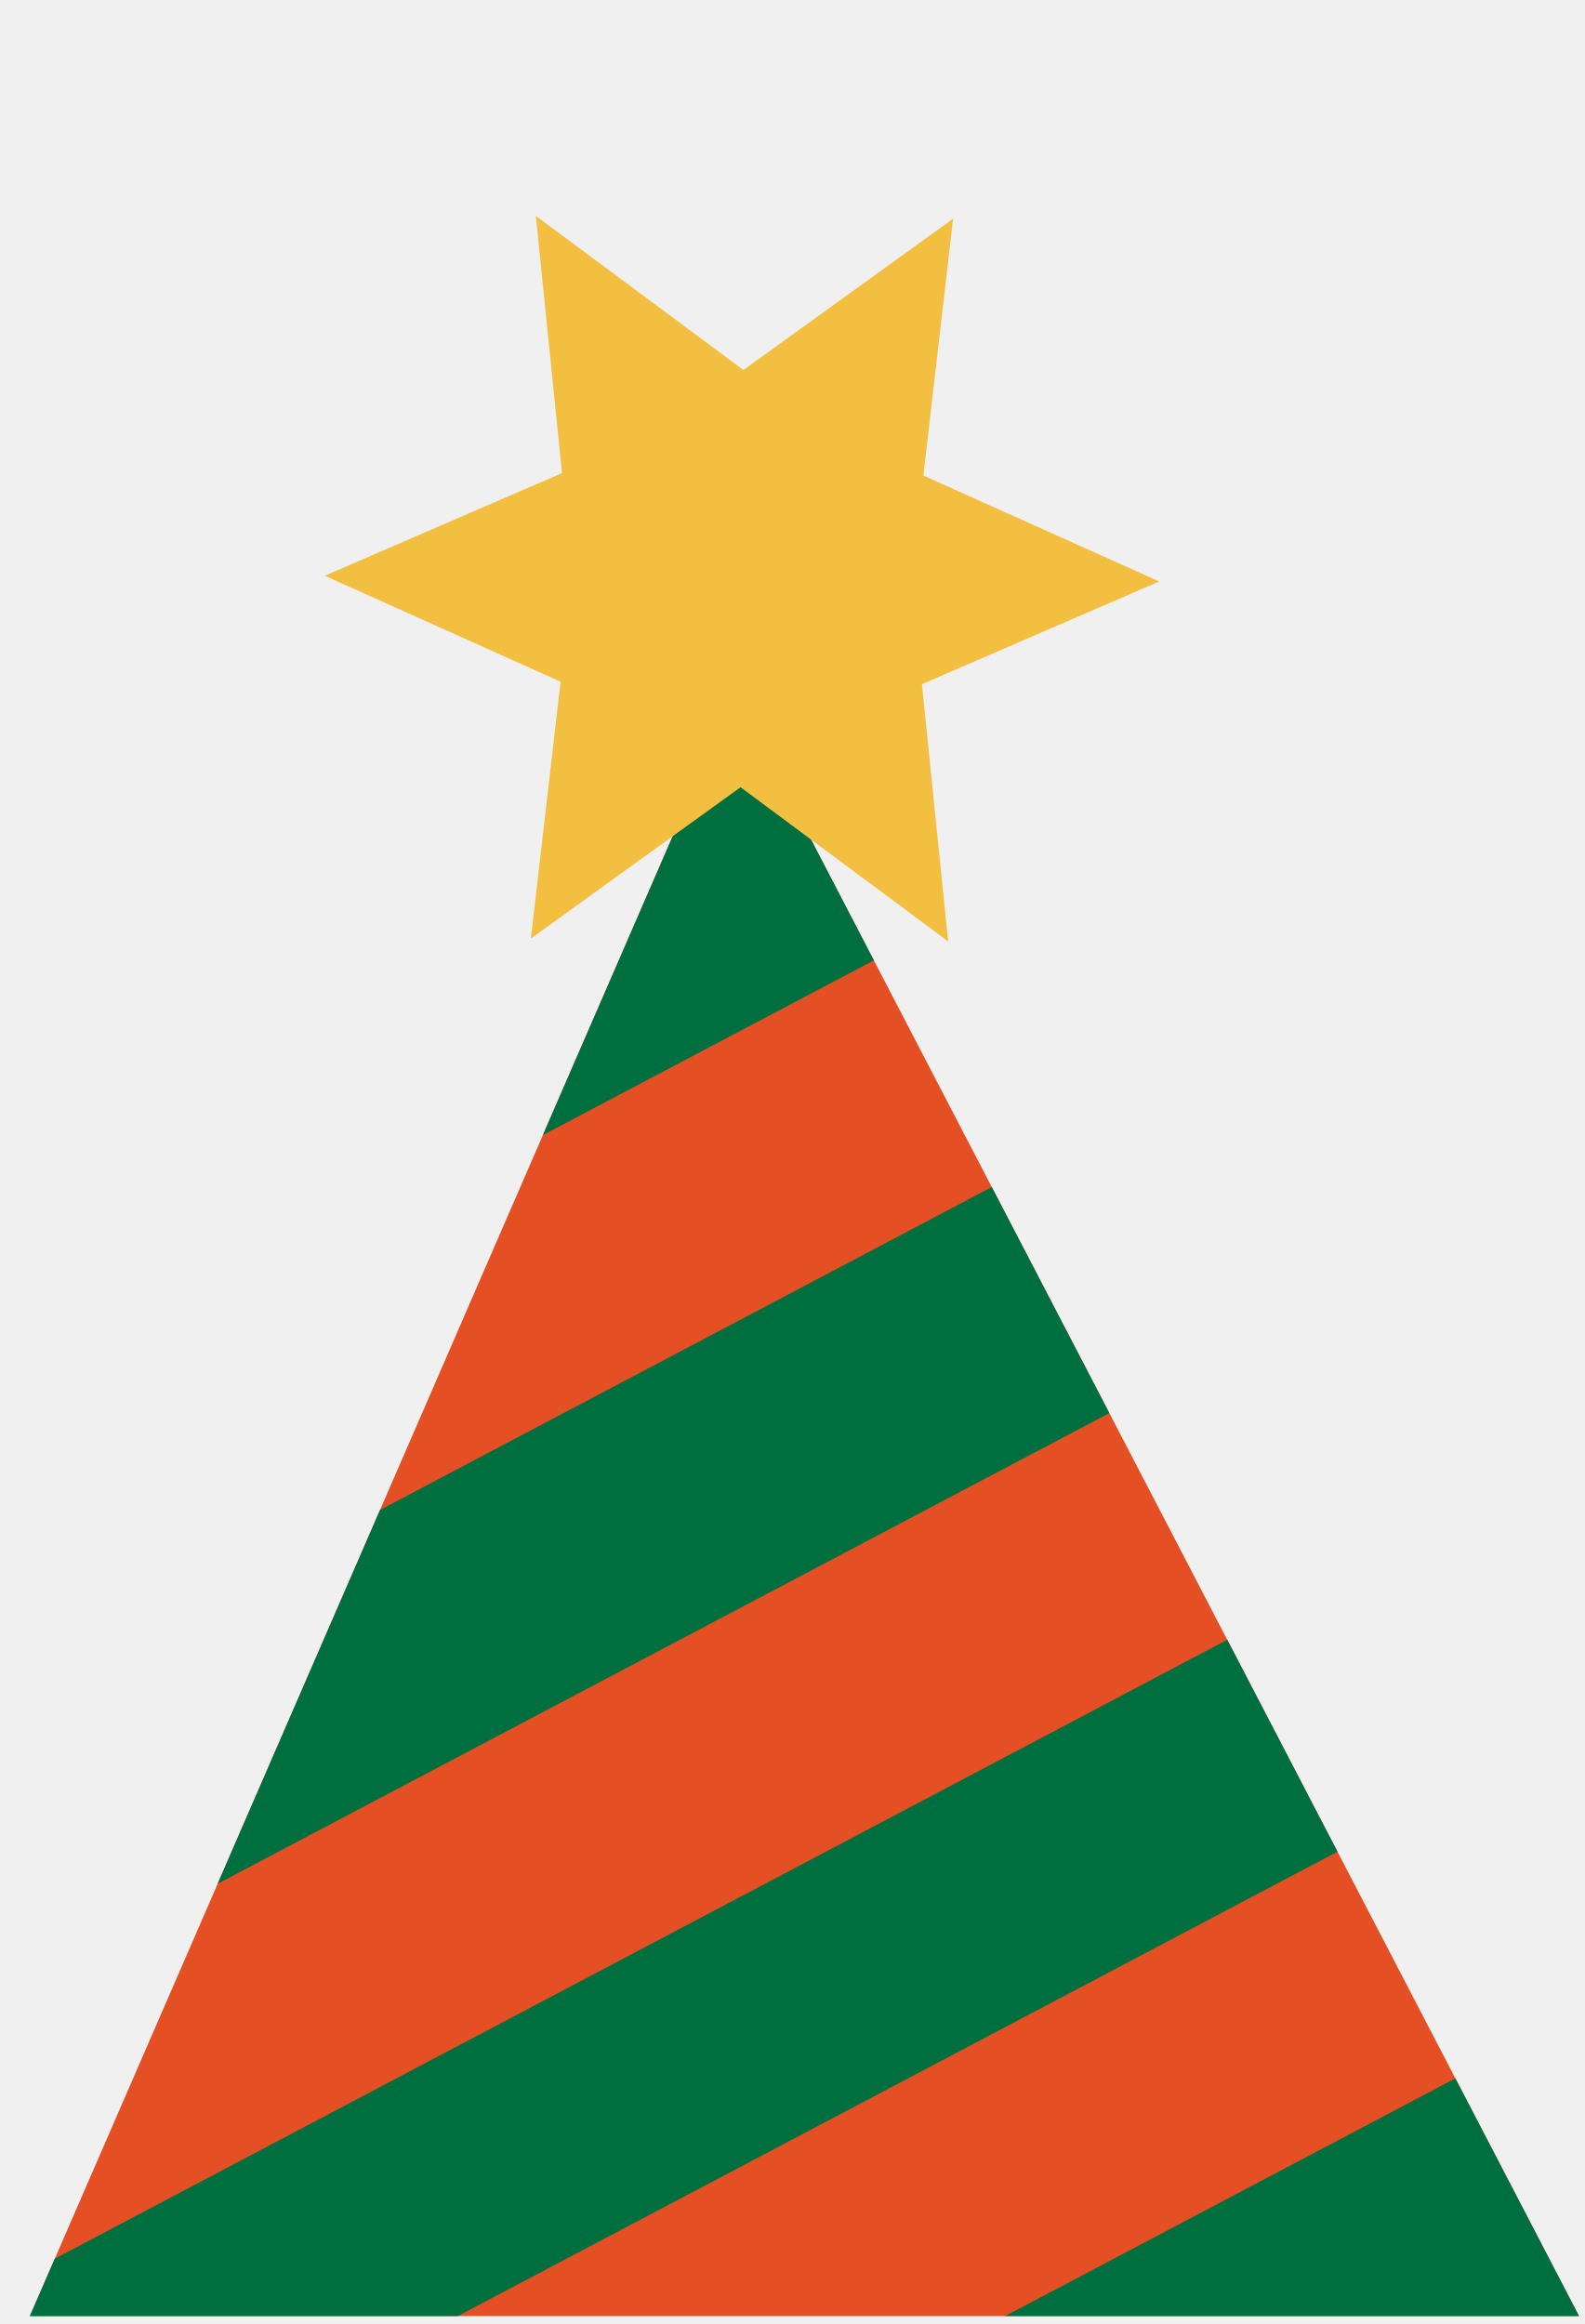
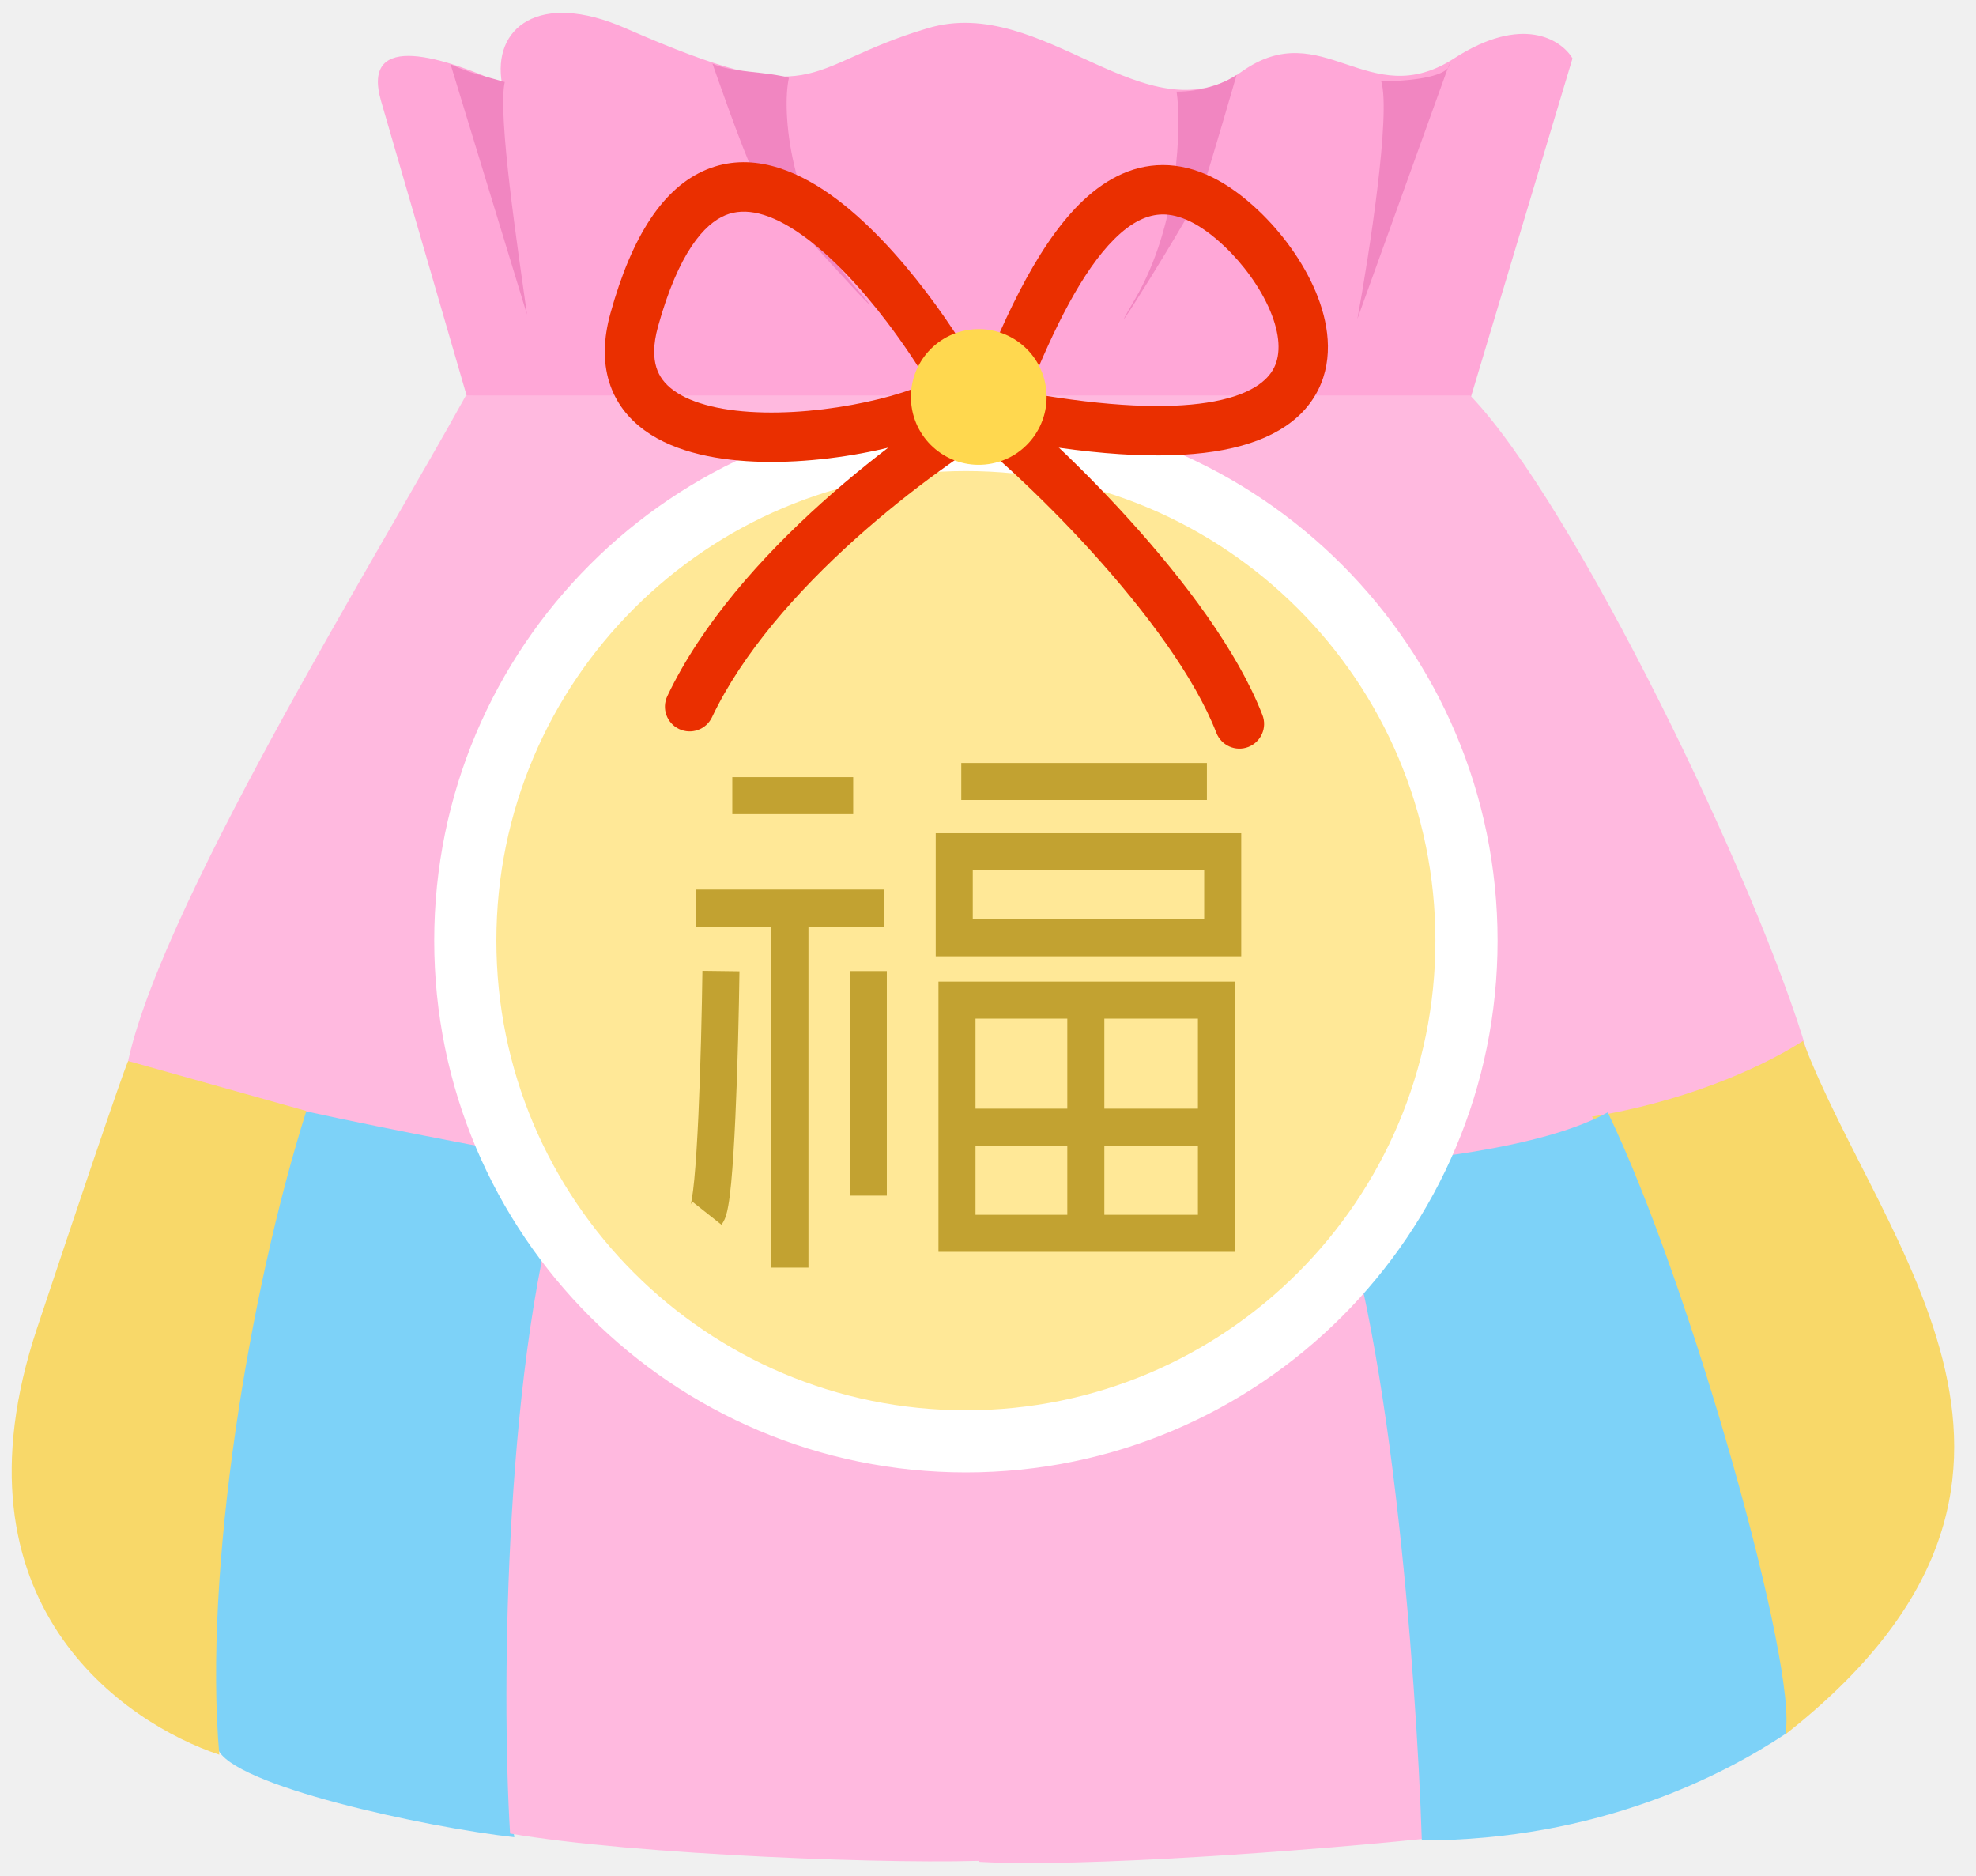
- <svg xmlns="http://www.w3.org/2000/svg" width="45" height="66" viewBox="0 0 45 66" fill="none">
-   <path d="M0.848 65.775L20.869 19.685L44.842 65.775H0.848Z" fill="#E45023" />
-   <path fill-rule="evenodd" clip-rule="evenodd" d="M10.792 42.882L6.18 53.498L31.504 40.13L28.165 33.711L10.792 42.882ZM15.417 32.235L24.817 27.273L20.869 19.684L15.417 32.235ZM0.848 65.774L1.555 64.146L34.853 46.568L37.983 52.586L13.002 65.774H0.848ZM41.331 59.024L28.546 65.774H44.842L41.331 59.024Z" fill="#006F3F" />
-   <path d="M15.217 6.13L21.112 10.508L27.066 6.211L26.223 13.505L32.921 16.513L26.182 19.43L26.926 26.735L21.031 22.357L15.076 26.654L15.92 19.36L9.222 16.351L15.96 13.435L15.217 6.13Z" fill="#F3BF41" />
+ <svg xmlns="http://www.w3.org/2000/svg" width="59" height="56" viewBox="0 0 59 56" fill="none">
+   <path d="M13.936 11.82L11.379 3.021C10.749 0.855 13.372 1.768 14.988 2.495C14.694 0.841 16.08 -0.294 18.674 0.841C24.556 3.415 23.835 1.99 27.702 0.841C31.161 -0.188 34.219 4.168 37.077 2.137C39.492 0.421 40.86 3.398 43.417 1.743C45.463 0.419 46.626 1.191 46.952 1.743L43.793 12.272L13.936 11.82Z" fill="#FFA7D7" />
+   <path d="M41.242 2.429C41.847 2.429 42.989 2.345 43.231 2.029L43.277 1.901C43.277 1.947 43.261 1.99 43.231 2.029L40.53 9.517C40.888 7.561 41.531 3.404 41.242 2.429Z" fill="#F186C1" />
+   <path d="M13.453 1.918C14.049 2.19 14.397 2.25 15.071 2.448C14.852 3.424 15.463 7.434 15.735 9.39L13.453 1.918Z" fill="#F186C1" />
+   <path d="M21.274 1.901C21.87 2.173 22.882 2.126 23.556 2.324C23.337 3.299 23.555 6.27 25.493 8.515C27.43 10.759 22.813 5.767 22.487 5.114C22.16 4.46 21.274 1.901 21.274 1.901Z" fill="#F186C1" />
+   <path d="M36.922 2.239C36.516 2.511 35.874 2.735 35.131 2.735C35.28 3.711 35.205 6.697 33.883 8.941C32.561 11.186 35.711 6.194 35.934 5.541C36.157 4.887 36.922 2.239 36.922 2.239Z" fill="#F186C1" />
+   <path d="M3.752 32.05C4.506 27.492 11.285 16.567 13.912 11.806H43.898C47.017 15.049 52.487 26.377 53.96 31.416C44.164 38.621 3.104 35.969 3.752 32.05Z" fill="#FFB9DF" />
+   <path d="M53.834 31.075C52.44 31.969 50.117 32.92 47.528 33.336C48.958 34.556 51.799 46.291 53.297 51.784C62.989 44.176 56.173 37.253 53.834 31.075Z" fill="#F8D869" />
+   <path d="M16.736 34.643C16.264 34.609 11.415 33.681 9.141 33.176C6.151 37.977 6.03 50.794 6.494 52.184C6.864 53.296 12.718 54.551 15.357 54.845C14.454 48.808 17.325 34.685 16.736 34.643Z" fill="#7DD2F8" />
+   <path d="M28.559 35.458C25.766 35.392 19.278 34.995 16.896 34.817C15.089 40.304 14.957 50.327 15.23 54.735C18.921 55.376 27.024 55.68 29.79 55.529C30.283 53.131 28.97 41.03 28.559 35.458Z" fill="#FFB9DF" />
+   <path d="M39.831 34.862C36.767 35.815 30.965 35.692 28.541 35.5C28.885 35.993 29.096 49.146 29.225 55.58C32.301 55.76 39.158 55.242 42.573 54.886C43.02 48.216 40.993 38.75 39.831 34.862Z" fill="#FFB9DF" />
+   <path d="M9.146 33.165L3.83 31.674C3.83 31.674 3.856 31.402 1.107 39.648C-1.641 47.893 3.76 51.453 6.548 52.382C6.071 46.888 7.439 38.567 9.146 33.165Z" fill="#F8D869" />
+   <path d="M53.307 51.764C53.713 49.846 50.469 38.299 48.004 33.206C46.089 34.274 42.095 34.724 39.59 34.816C41.49 39.117 42.298 50.05 42.453 54.94C47.716 54.94 51.472 52.983 53.307 51.764Z" fill="#7DD2F8" />
+   <circle cx="28.84" cy="28.08" r="15.875" fill="white" />
+   <ellipse cx="28.84" cy="28.081" rx="14.019" ry="14.019" fill="#FFE897" />
+   <path fill-rule="evenodd" clip-rule="evenodd" d="M36.036 23.883H28.702V22.777H36.036V23.883ZM25.475 24.305H21.865V23.2H25.475V24.305ZM23.033 27.662H20.774V26.556H26.398V27.662H24.139V37.841H23.033V27.662ZM20.853 33.302C20.92 31.829 20.958 30.112 20.973 28.981L22.079 28.995C22.064 30.133 22.026 31.863 21.957 33.353C21.923 34.097 21.881 34.788 21.831 35.318C21.805 35.581 21.777 35.815 21.744 35.999C21.728 36.091 21.709 36.181 21.685 36.261C21.668 36.321 21.628 36.449 21.54 36.56L20.673 35.873C20.644 35.911 20.628 35.943 20.622 35.958C20.622 35.956 20.623 35.953 20.624 35.949C20.632 35.924 20.643 35.878 20.655 35.806C20.68 35.665 20.706 35.465 20.73 35.212C20.778 34.71 20.819 34.04 20.853 33.302ZM20.619 35.966C20.619 35.966 20.619 35.963 20.622 35.958C20.62 35.964 20.619 35.966 20.619 35.966ZM25.373 35.693V28.988H26.479V35.693H25.373Z" fill="#C2A231" />
+   <path fill-rule="evenodd" clip-rule="evenodd" d="M27.939 24.874H37.061V28.547H27.939V24.874ZM29.045 25.98V27.441H35.955V25.98H29.045Z" fill="#C2A231" />
+   <path fill-rule="evenodd" clip-rule="evenodd" d="M35.768 30.409H29.127V36.264H35.768V30.409ZM28.021 29.303V37.37H36.874V29.303H28.021Z" fill="#C2A231" />
+   <path fill-rule="evenodd" clip-rule="evenodd" d="M31.868 33.096V29.511H32.974V33.096H36.559V34.202H32.974V37.264H31.868V34.202H28.597V33.096H31.868Z" fill="#C2A231" />
+   <path fill-rule="evenodd" clip-rule="evenodd" d="M32.628 16.506C31.055 14.768 29.436 13.318 28.556 12.669L29.43 11.482C30.41 12.204 32.101 13.727 33.721 15.517C35.332 17.296 36.947 19.419 37.694 21.345C37.841 21.724 37.653 22.151 37.273 22.299C36.894 22.446 36.467 22.258 36.319 21.878C35.673 20.214 34.211 18.255 32.628 16.506Z" fill="#EA2F00" />
+   <path fill-rule="evenodd" clip-rule="evenodd" d="M30.323 11.73C30.527 12.082 30.409 12.533 30.057 12.738C28.986 13.362 27.238 14.561 25.523 16.102C23.802 17.65 22.166 19.498 21.258 21.413C21.083 21.781 20.643 21.937 20.276 21.763C19.908 21.589 19.751 21.149 19.925 20.781C20.954 18.612 22.752 16.61 24.538 15.006C26.33 13.395 28.16 12.137 29.314 11.465C29.666 11.259 30.117 11.378 30.323 11.73Z" fill="#EA2F00" />
+   <path fill-rule="evenodd" clip-rule="evenodd" d="M30.694 11.726C33.132 12.156 34.853 12.202 36.03 12.021C37.341 11.819 37.85 11.36 38.042 10.975C38.246 10.566 38.222 9.982 37.922 9.271C37.628 8.575 37.115 7.88 36.568 7.361C35.79 6.624 35.181 6.401 34.722 6.401C34.267 6.402 33.789 6.622 33.27 7.139C32.325 8.079 31.48 9.762 30.694 11.726ZM34.72 4.927C35.695 4.926 36.648 5.406 37.582 6.292C38.253 6.927 38.895 7.786 39.28 8.697C39.659 9.594 39.84 10.672 39.362 11.632C38.871 12.617 37.812 13.238 36.254 13.478C34.697 13.718 32.516 13.604 29.54 13.008L28.687 12.838L28.995 12.024C29.861 9.743 30.899 7.418 32.229 6.094C32.911 5.415 33.741 4.928 34.72 4.927Z" fill="#EA2F00" />
+   <path fill-rule="evenodd" clip-rule="evenodd" d="M27.655 8.718C28.444 9.756 29.055 10.759 29.343 11.334L29.576 11.797L29.22 12.173C28.951 12.456 28.54 12.678 28.128 12.852C27.693 13.036 27.168 13.204 26.598 13.345C25.46 13.627 24.082 13.814 22.78 13.787C21.506 13.76 20.176 13.525 19.244 12.846C18.76 12.493 18.378 12.016 18.188 11.399C18 10.789 18.019 10.104 18.225 9.36C18.87 7.027 19.813 5.595 21.09 5.064C22.395 4.522 23.719 5.051 24.782 5.8C25.866 6.564 26.868 7.683 27.655 8.718ZM21.655 6.426C21.034 6.684 20.261 7.531 19.646 9.753C19.495 10.298 19.512 10.688 19.597 10.966C19.681 11.237 19.848 11.462 20.112 11.654C20.674 12.064 21.63 12.288 22.811 12.312C23.965 12.337 25.212 12.169 26.244 11.914C26.76 11.787 27.207 11.641 27.552 11.495C27.609 11.47 27.661 11.447 27.709 11.425C27.416 10.929 26.992 10.282 26.481 9.61C25.734 8.627 24.838 7.643 23.932 7.005C23.005 6.352 22.248 6.179 21.655 6.426Z" fill="#EA2F00" />
+   <circle cx="29.224" cy="11.85" r="2.026" transform="rotate(-8.21136 29.2237 11.8504)" fill="#FFD84F" />
</svg>
